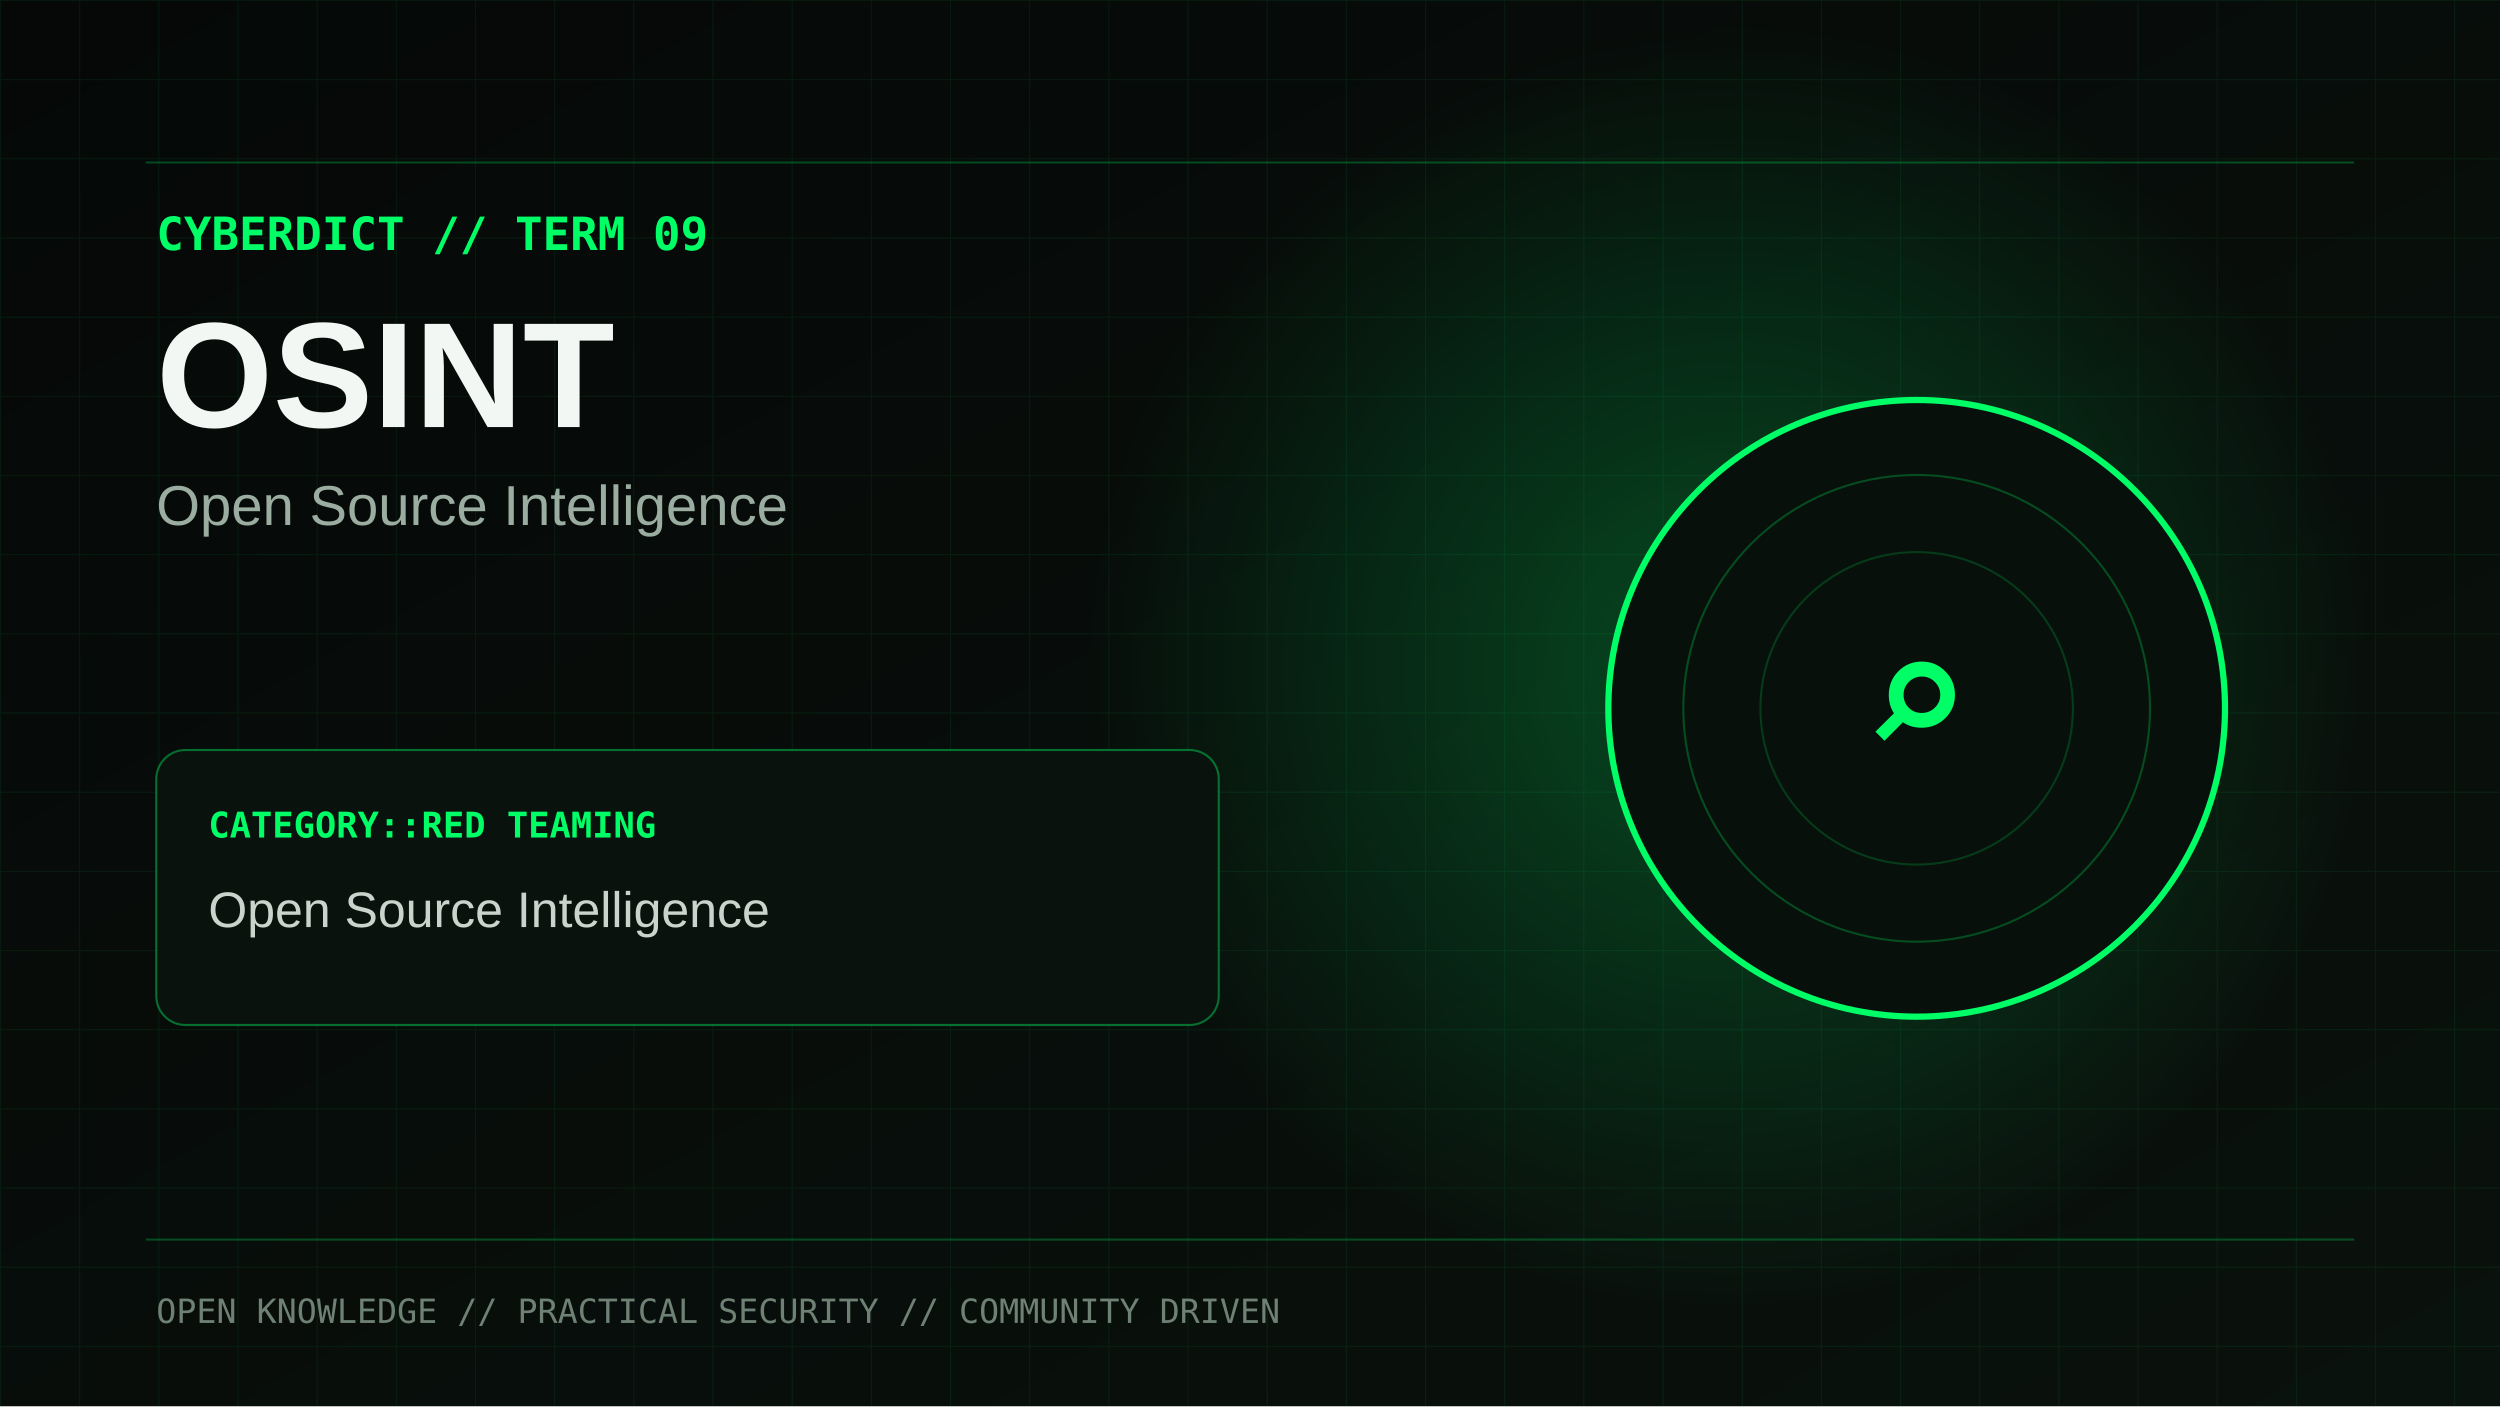
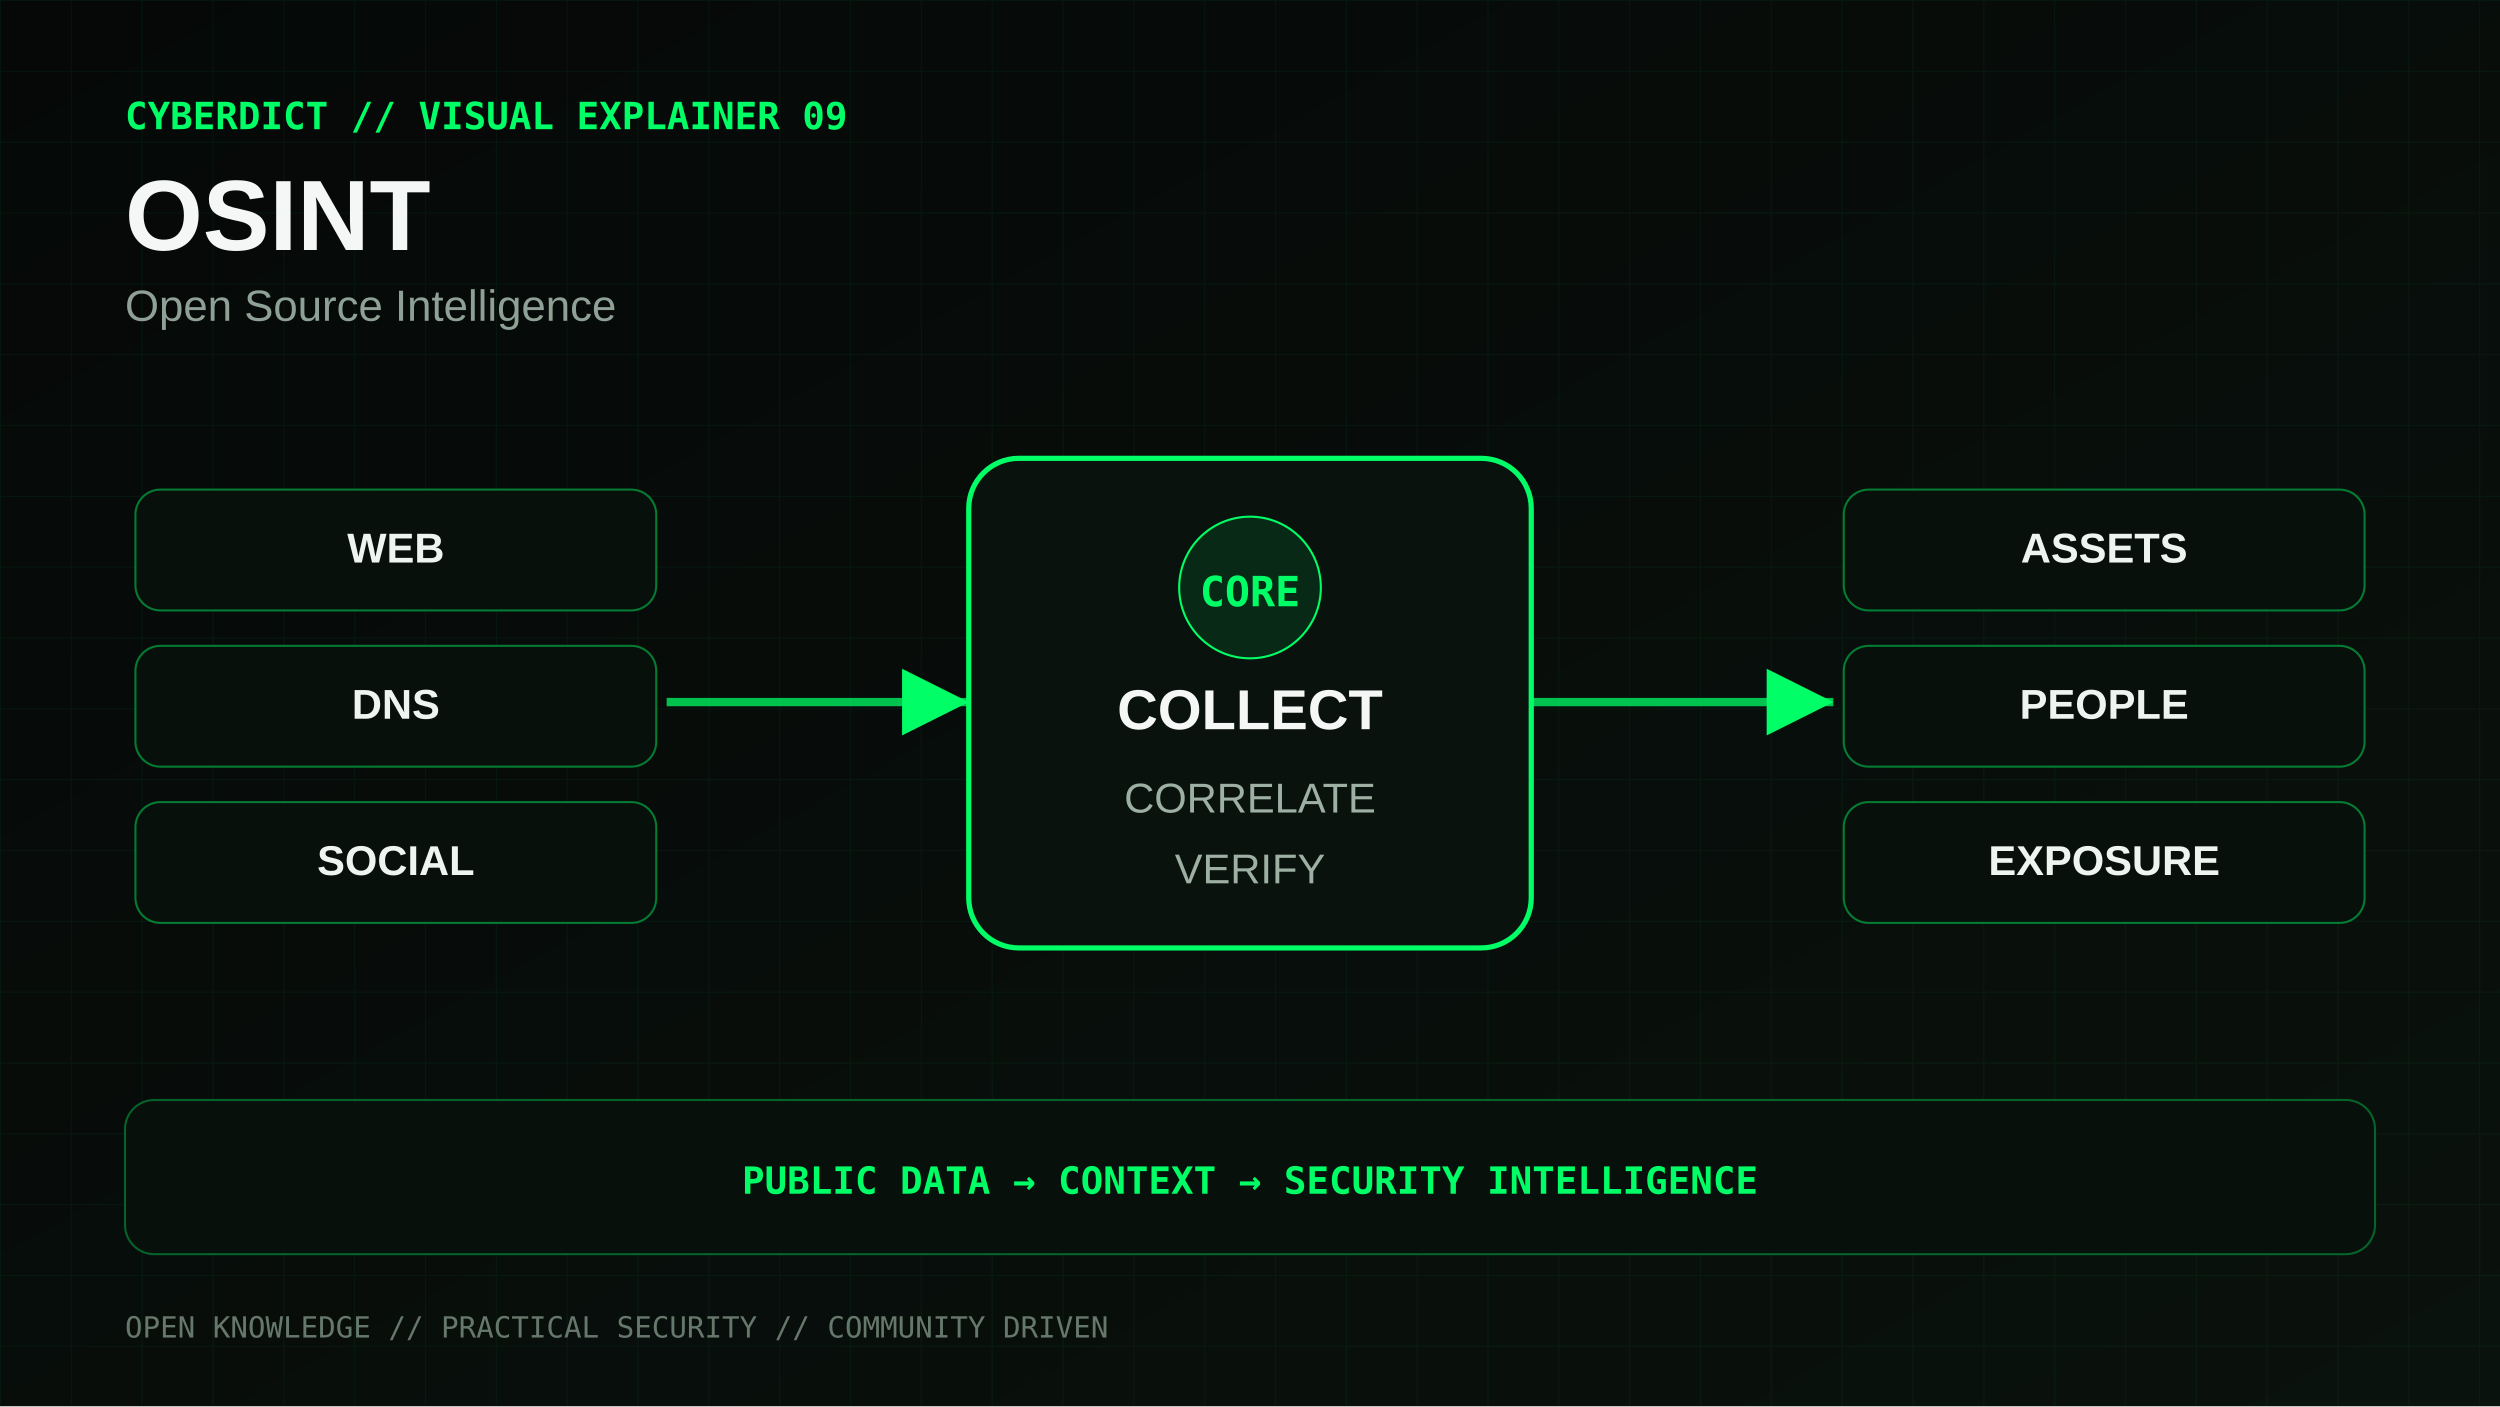
<svg xmlns="http://www.w3.org/2000/svg" width="1200" height="675" viewBox="0 0 1200 675">
  <defs>
    <linearGradient id="bg" x1="0" y1="0" x2="1" y2="1">
-       <stop offset="0" stop-color="#050807" />
+       <stop stop-color="#050807" />
      <stop offset="1" stop-color="#0a120d" />
    </linearGradient>
-     <radialGradient id="glow">
-       <stop offset="0" stop-color="#00ff66" stop-opacity=".25" />
-       <stop offset="1" stop-color="#00ff66" stop-opacity="0" />
-     </radialGradient>
-     <pattern id="grid" width="38" height="38" patternUnits="userSpaceOnUse">
-       <path d="M38 0H0V38" fill="none" stroke="#00ff66" stroke-opacity=".07" />
+     <pattern id="g" width="34" height="34" patternUnits="userSpaceOnUse">
+       <path d="M34 0H0V34" fill="none" stroke="#00ff66" stroke-opacity=".05" />
    </pattern>
-     <filter id="shadow">
-       <feGaussianBlur stdDeviation="12" />
-     </filter>
+     <marker id="a" markerWidth="10" markerHeight="10" refX="8" refY="4" orient="auto">
+       <path d="M0,0 L8,4 L0,8 Z" fill="#00ff66" />
+     </marker>
  </defs>
  <rect width="1200" height="675" fill="url(#bg)" />
-   <rect width="1200" height="675" fill="url(#grid)" />
-   <circle cx="830" cy="320" r="310" fill="url(#glow)" />
-   <path d="M70 78H1130M70 595H1130" stroke="#00ff66" stroke-opacity=".25" />
-   <text x="75" y="120" fill="#00ff66" font-family="monospace" font-size="22" font-weight="700">CYBERDICT // TERM 09</text>
-   <text x="75" y="205" fill="#f3f7f4" font-family="Arial,Helvetica,sans-serif" font-size="72" font-weight="800">OSINT</text>
-   <text x="75" y="252" fill="#9aada0" font-family="Arial,Helvetica,sans-serif" font-size="27">Open Source Intelligence</text>
-   <g transform="translate(750 170)">
-     <circle cx="170" cy="170" r="148" fill="#07100a" stroke="#00ff66" stroke-width="3" />
-     <circle cx="170" cy="170" r="112" fill="none" stroke="#00ff66" stroke-opacity=".25" />
-     <circle cx="170" cy="170" r="75" fill="none" stroke="#00ff66" stroke-opacity=".18" />
-     <text x="170" y="195" text-anchor="middle" fill="#00ff66" font-family="Arial,Helvetica,sans-serif" font-size="88" font-weight="800">⌕</text>
-   </g>
-   <rect x="75" y="360" width="510" height="132" rx="14" fill="#09120d" stroke="#00ff66" stroke-opacity=".4" />
-   <text x="100" y="402" fill="#00ff66" font-family="monospace" font-size="17" font-weight="700">CATEGORY::RED TEAMING</text>
-   <text x="100" y="445" fill="#c9d5cc" font-family="Arial,Helvetica,sans-serif" font-size="24">Open Source Intelligence</text>
-   <text x="75" y="635" fill="#6e8174" font-family="monospace" font-size="16">OPEN KNOWLEDGE  //  PRACTICAL SECURITY  //  COMMUNITY DRIVEN</text>
+   <rect width="1200" height="675" fill="url(#g)" />
+   <text x="60" y="62" fill="#00ff66" font-family="monospace" font-size="18" font-weight="700">CYBERDICT // VISUAL EXPLAINER 09</text>
+   <text x="60" y="120" fill="#f4f7f5" font-family="Arial" font-size="48" font-weight="800">OSINT</text>
+   <text x="60" y="154" fill="#8fa196" font-family="Arial" font-size="21">Open Source Intelligence</text>
+   <line x1="320" y1="337" x2="465" y2="337" stroke="#00ff66" stroke-width="4" stroke-opacity=".75" marker-end="url(#a)" />
+   <line x1="735" y1="337" x2="880" y2="337" stroke="#00ff66" stroke-width="4" stroke-opacity=".75" marker-end="url(#a)" />
+   <rect x="65" y="235" width="250" height="58" rx="12" fill="#08100b" stroke="#00ff66" stroke-opacity=".45" />
+   <text x="190.0" y="270.0" text-anchor="middle" fill="#eef5f0" font-family="Arial" font-size="20" font-weight="700">WEB</text>
+   <rect x="65" y="310" width="250" height="58" rx="12" fill="#08100b" stroke="#00ff66" stroke-opacity=".45" />
+   <text x="190.0" y="345.0" text-anchor="middle" fill="#eef5f0" font-family="Arial" font-size="20" font-weight="700">DNS</text>
+   <rect x="65" y="385" width="250" height="58" rx="12" fill="#08100b" stroke="#00ff66" stroke-opacity=".45" />
+   <text x="190.0" y="420.0" text-anchor="middle" fill="#eef5f0" font-family="Arial" font-size="20" font-weight="700">SOCIAL</text>
+   <rect x="465" y="220" width="270" height="235" rx="24" fill="#09120d" stroke="#00ff66" stroke-width="2.5" />
+   <circle cx="600" cy="282" r="34" fill="#00ff66" fill-opacity=".10" stroke="#00ff66" />
+   <text x="600" y="291" text-anchor="middle" fill="#00ff66" font-family="monospace" font-size="20" font-weight="800">CORE</text>
+   <text x="600" y="350" text-anchor="middle" fill="#f4f7f5" font-family="Arial" font-size="27" font-weight="800">COLLECT</text>
+   <text x="600" y="390" text-anchor="middle" fill="#9eafa3" font-family="Arial" font-size="20">CORRELATE</text>
+   <text x="600" y="424" text-anchor="middle" fill="#9eafa3" font-family="Arial" font-size="20">VERIFY</text>
+   <rect x="885" y="235" width="250" height="58" rx="12" fill="#08100b" stroke="#00ff66" stroke-opacity=".45" />
+   <text x="1010.0" y="270.0" text-anchor="middle" fill="#eef5f0" font-family="Arial" font-size="20" font-weight="700">ASSETS</text>
+   <rect x="885" y="310" width="250" height="58" rx="12" fill="#08100b" stroke="#00ff66" stroke-opacity=".45" />
+   <text x="1010.0" y="345.0" text-anchor="middle" fill="#eef5f0" font-family="Arial" font-size="20" font-weight="700">PEOPLE</text>
+   <rect x="885" y="385" width="250" height="58" rx="12" fill="#08100b" stroke="#00ff66" stroke-opacity=".45" />
+   <text x="1010.0" y="420.0" text-anchor="middle" fill="#eef5f0" font-family="Arial" font-size="20" font-weight="700">EXPOSURE</text>
+   <rect x="60" y="528" width="1080" height="74" rx="14" fill="#07100a" stroke="#00ff66" stroke-opacity=".35" />
+   <text x="600" y="573" text-anchor="middle" fill="#00ff66" font-family="monospace" font-size="18" font-weight="700">PUBLIC DATA → CONTEXT → SECURITY INTELLIGENCE</text>
+   <text x="60" y="642" fill="#66786c" font-family="monospace" font-size="14">OPEN KNOWLEDGE // PRACTICAL SECURITY // COMMUNITY DRIVEN</text>
</svg>
